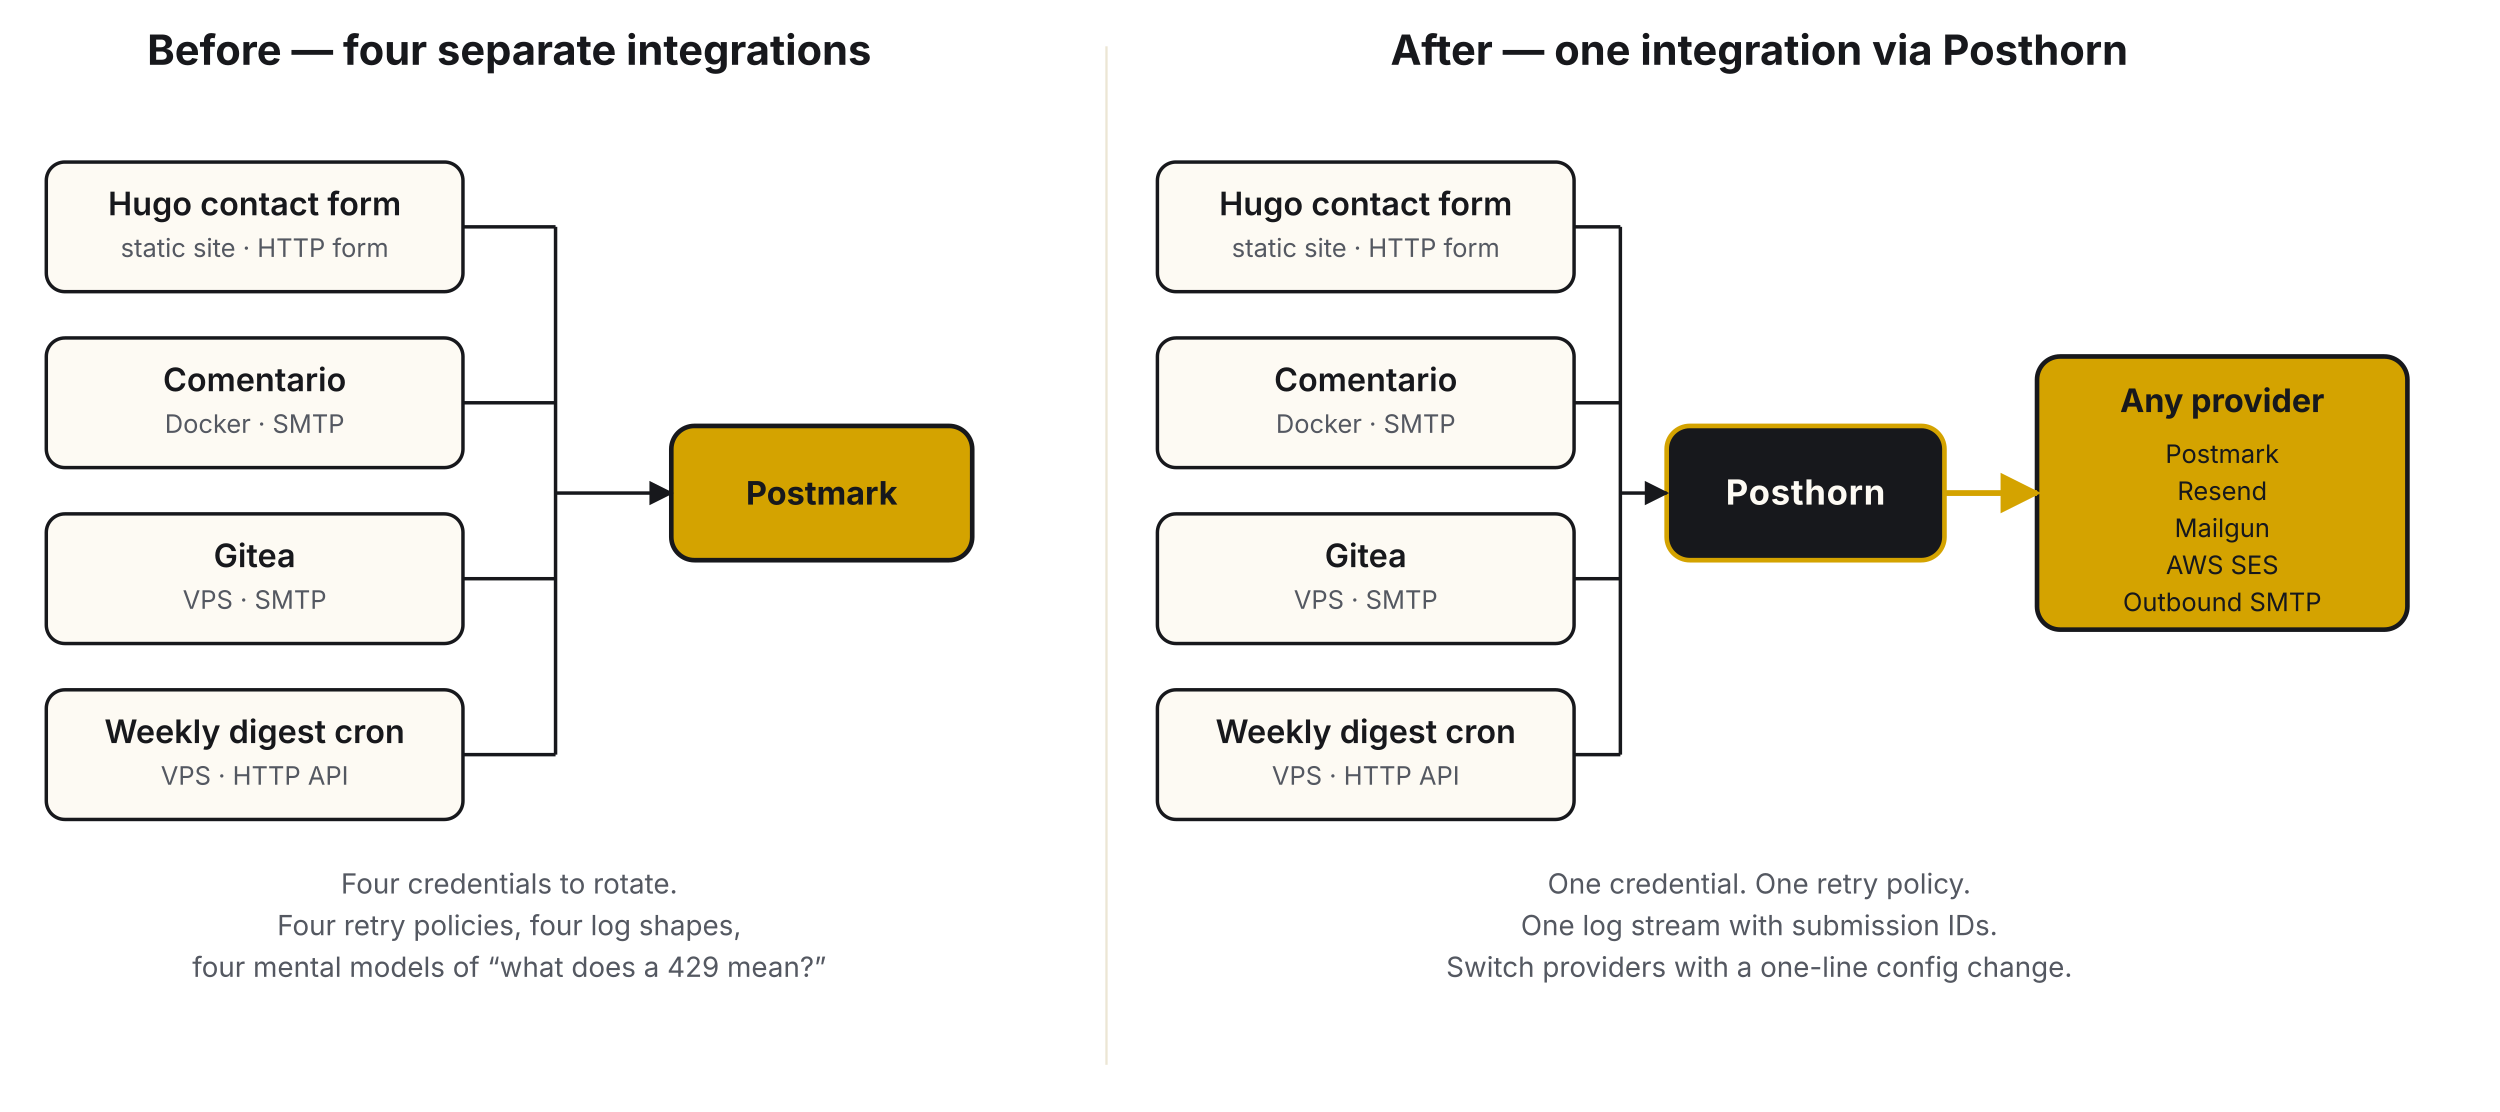
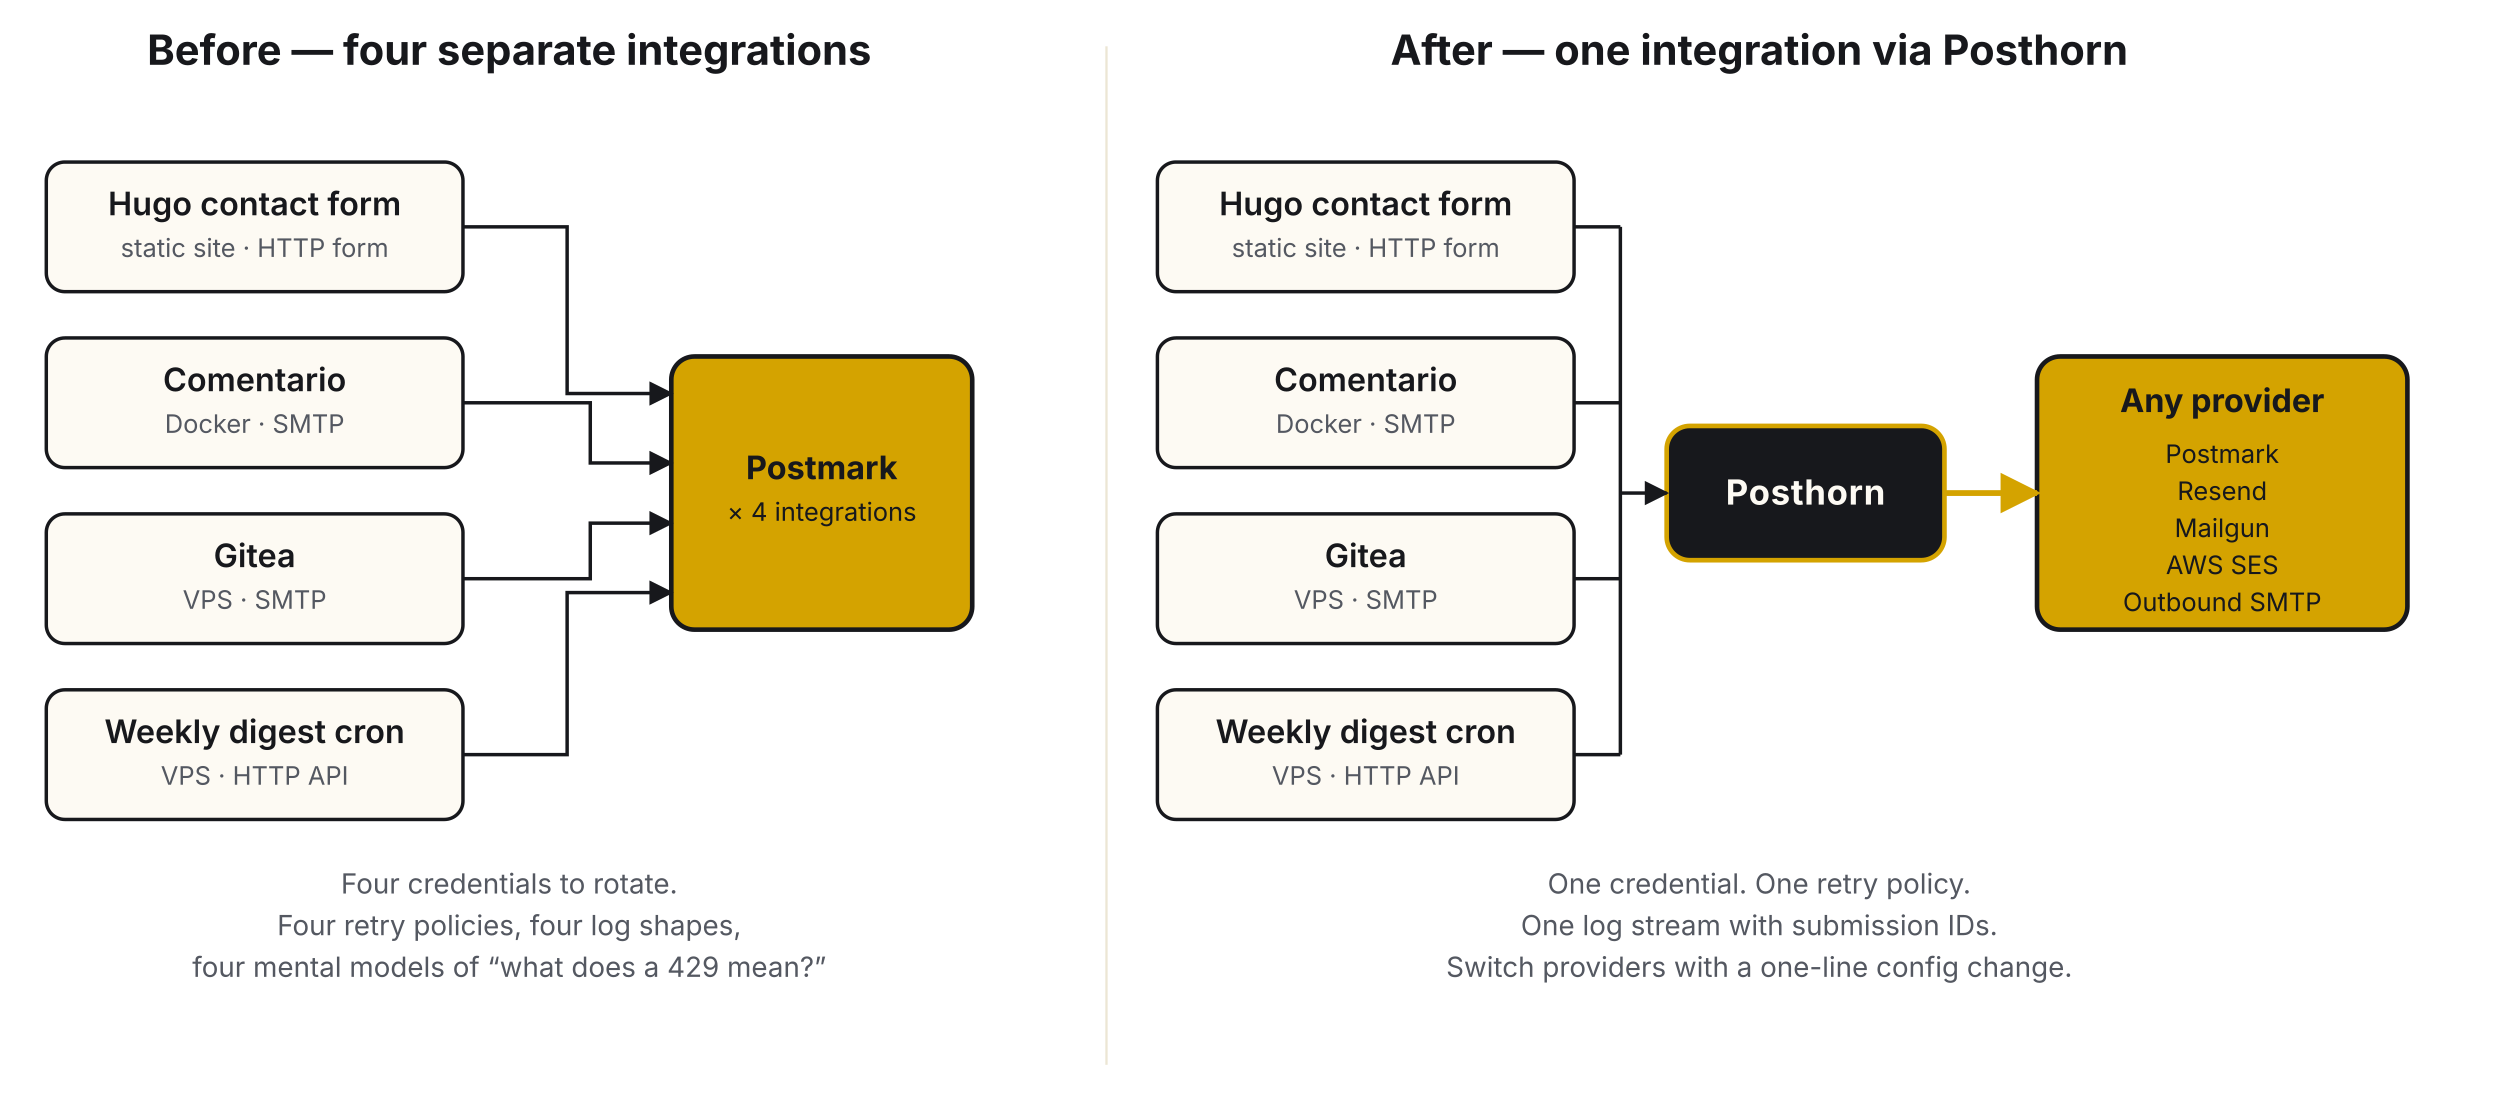
<svg xmlns="http://www.w3.org/2000/svg" viewBox="0 0 1080 480" role="img" font-family="ui-sans-serif, system-ui, -apple-system, 'Segoe UI', sans-serif" aria-labelledby="title desc">
  <defs>
    <marker id="arrow-ink" viewBox="0 0 10 10" refX="9" refY="5" markerWidth="7" markerHeight="7" orient="auto">
      <path d="M 0 0 L 10 5 L 0 10 Z" fill="#17181c" />
    </marker>
    <marker id="arrow-brass" viewBox="0 0 10 10" refX="9" refY="5" markerWidth="7" markerHeight="7" orient="auto">
      <path d="M 0 0 L 10 5 L 0 10 Z" fill="#d4a300" />
    </marker>
  </defs>
  <style>
    .panel-title  { font-size: 18px; font-weight: 700; fill: #17181c; }
    .app-text     { font-size: 14px; fill: #17181c; font-weight: 600; }
    .app-sub      { font-size: 11px; fill: #545861; }
    .dest-text    { font-size: 14px; font-weight: 700; fill: #17181c; }
    .dest-sub     { font-size: 11px; fill: #17181c; }
    .footnote     { font-size: 12px; fill: #545861; }
    .divider      { stroke: #ece6d4; stroke-width: 1; }
    .app-box      { fill: #fdfaf3; stroke: #17181c; stroke-width: 1.5; }
    .provider     { fill: #d4a300; stroke: #17181c; stroke-width: 2; }
    .gateway      { fill: #17181c; stroke: #d4a300; stroke-width: 2; }
    .gateway-text { font-size: 15px; font-weight: 700; fill: #fdfaf3; letter-spacing: 0.02em; }
    .arrow-ink    { stroke: #17181c; stroke-width: 1.5; fill: none; }
    .arrow-brass  { stroke: #d4a300; stroke-width: 2.5; fill: none; }
  </style>
  <g transform="translate(0,0)">
    <text x="220" y="28" class="panel-title" text-anchor="middle">Before — four separate integrations</text>
    <g>
      <rect x="20" y="70" width="180" height="56" rx="8" class="app-box" />
      <text x="110" y="93" text-anchor="middle" class="app-text">Hugo contact form</text>
      <text x="110" y="111" text-anchor="middle" class="app-sub">static site · HTTP form</text>
      <rect x="20" y="146" width="180" height="56" rx="8" class="app-box" />
      <text x="110" y="169" text-anchor="middle" class="app-text">Comentario</text>
      <text x="110" y="187" text-anchor="middle" class="app-sub">Docker · SMTP</text>
      <rect x="20" y="222" width="180" height="56" rx="8" class="app-box" />
      <text x="110" y="245" text-anchor="middle" class="app-text">Gitea</text>
      <text x="110" y="263" text-anchor="middle" class="app-sub">VPS · SMTP</text>
      <rect x="20" y="298" width="180" height="56" rx="8" class="app-box" />
      <text x="110" y="321" text-anchor="middle" class="app-text">Weekly digest cron</text>
      <text x="110" y="339" text-anchor="middle" class="app-sub">VPS · HTTP API</text>
    </g>
    <g>
-       <rect x="290" y="184" width="130" height="58" rx="10" class="provider" />
-       <text x="355" y="218" text-anchor="middle" class="dest-text">Postmark</text>
+       <rect x="290" y="154" width="130" height="118" rx="10" class="provider" />
+       <text x="355" y="207" text-anchor="middle" class="dest-text">Postmark</text>
+       <text x="355" y="225" text-anchor="middle" class="dest-sub">× 4 integrations</text>
    </g>
    <g>
-       <path d="M 200 98  L 240 98" class="arrow-ink" />
-       <path d="M 200 174 L 240 174" class="arrow-ink" />
-       <path d="M 200 250 L 240 250" class="arrow-ink" />
-       <path d="M 200 326 L 240 326" class="arrow-ink" />
-       <path d="M 240 98  L 240 326" class="arrow-ink" />
-       <path d="M 240 213 L 290 213" class="arrow-ink" marker-end="url(#arrow-ink)" />
+       <path d="M 200 98  L 245 98  L 245 170 L 290 170" class="arrow-ink" marker-end="url(#arrow-ink)" />
+       <path d="M 200 174 L 255 174 L 255 200 L 290 200" class="arrow-ink" marker-end="url(#arrow-ink)" />
+       <path d="M 200 250 L 255 250 L 255 226 L 290 226" class="arrow-ink" marker-end="url(#arrow-ink)" />
+       <path d="M 200 326 L 245 326 L 245 256 L 290 256" class="arrow-ink" marker-end="url(#arrow-ink)" />
    </g>
    <g transform="translate(0, 386)">
      <text x="220" y="0" text-anchor="middle" class="footnote">Four credentials to rotate.</text>
      <text x="220" y="18" text-anchor="middle" class="footnote">Four retry policies, four log shapes,</text>
      <text x="220" y="36" text-anchor="middle" class="footnote">four mental models of “what does a 429 mean?”</text>
    </g>
  </g>
  <line x1="478" y1="20" x2="478" y2="460" class="divider" />
  <g transform="translate(480, 0)">
    <text x="280" y="28" class="panel-title" text-anchor="middle">After — one integration via Posthorn</text>
    <g>
      <rect x="20" y="70" width="180" height="56" rx="8" class="app-box" />
      <text x="110" y="93" text-anchor="middle" class="app-text">Hugo contact form</text>
      <text x="110" y="111" text-anchor="middle" class="app-sub">static site · HTTP form</text>
      <rect x="20" y="146" width="180" height="56" rx="8" class="app-box" />
      <text x="110" y="169" text-anchor="middle" class="app-text">Comentario</text>
      <text x="110" y="187" text-anchor="middle" class="app-sub">Docker · SMTP</text>
      <rect x="20" y="222" width="180" height="56" rx="8" class="app-box" />
      <text x="110" y="245" text-anchor="middle" class="app-text">Gitea</text>
      <text x="110" y="263" text-anchor="middle" class="app-sub">VPS · SMTP</text>
      <rect x="20" y="298" width="180" height="56" rx="8" class="app-box" />
      <text x="110" y="321" text-anchor="middle" class="app-text">Weekly digest cron</text>
      <text x="110" y="339" text-anchor="middle" class="app-sub">VPS · HTTP API</text>
    </g>
    <g>
      <rect x="240" y="184" width="120" height="58" rx="10" class="gateway" />
      <text x="300" y="218" text-anchor="middle" class="gateway-text">Posthorn</text>
    </g>
    <g>
      <path d="M 200 98  L 220 98" class="arrow-ink" />
      <path d="M 200 174 L 220 174" class="arrow-ink" />
      <path d="M 200 250 L 220 250" class="arrow-ink" />
      <path d="M 200 326 L 220 326" class="arrow-ink" />
      <path d="M 220 98  L 220 326" class="arrow-ink" />
      <path d="M 220 213 L 240 213" class="arrow-ink" marker-end="url(#arrow-ink)" />
    </g>
    <g>
      <rect x="400" y="154" width="160" height="118" rx="10" class="provider" />
      <text x="480" y="178" text-anchor="middle" class="dest-text">Any provider</text>
      <text x="480" y="200" text-anchor="middle" class="dest-sub">Postmark</text>
      <text x="480" y="216" text-anchor="middle" class="dest-sub">Resend</text>
      <text x="480" y="232" text-anchor="middle" class="dest-sub">Mailgun</text>
      <text x="480" y="248" text-anchor="middle" class="dest-sub">AWS SES</text>
      <text x="480" y="264" text-anchor="middle" class="dest-sub">Outbound SMTP</text>
      <path d="M 360 213 L 400 213" class="arrow-brass" marker-end="url(#arrow-brass)" />
    </g>
    <g transform="translate(0, 386)">
      <text x="280" y="0" text-anchor="middle" class="footnote">One credential. One retry policy.</text>
      <text x="280" y="18" text-anchor="middle" class="footnote">One log stream with submission IDs.</text>
      <text x="280" y="36" text-anchor="middle" class="footnote">Switch providers with a one-line config change.</text>
    </g>
  </g>
</svg>
